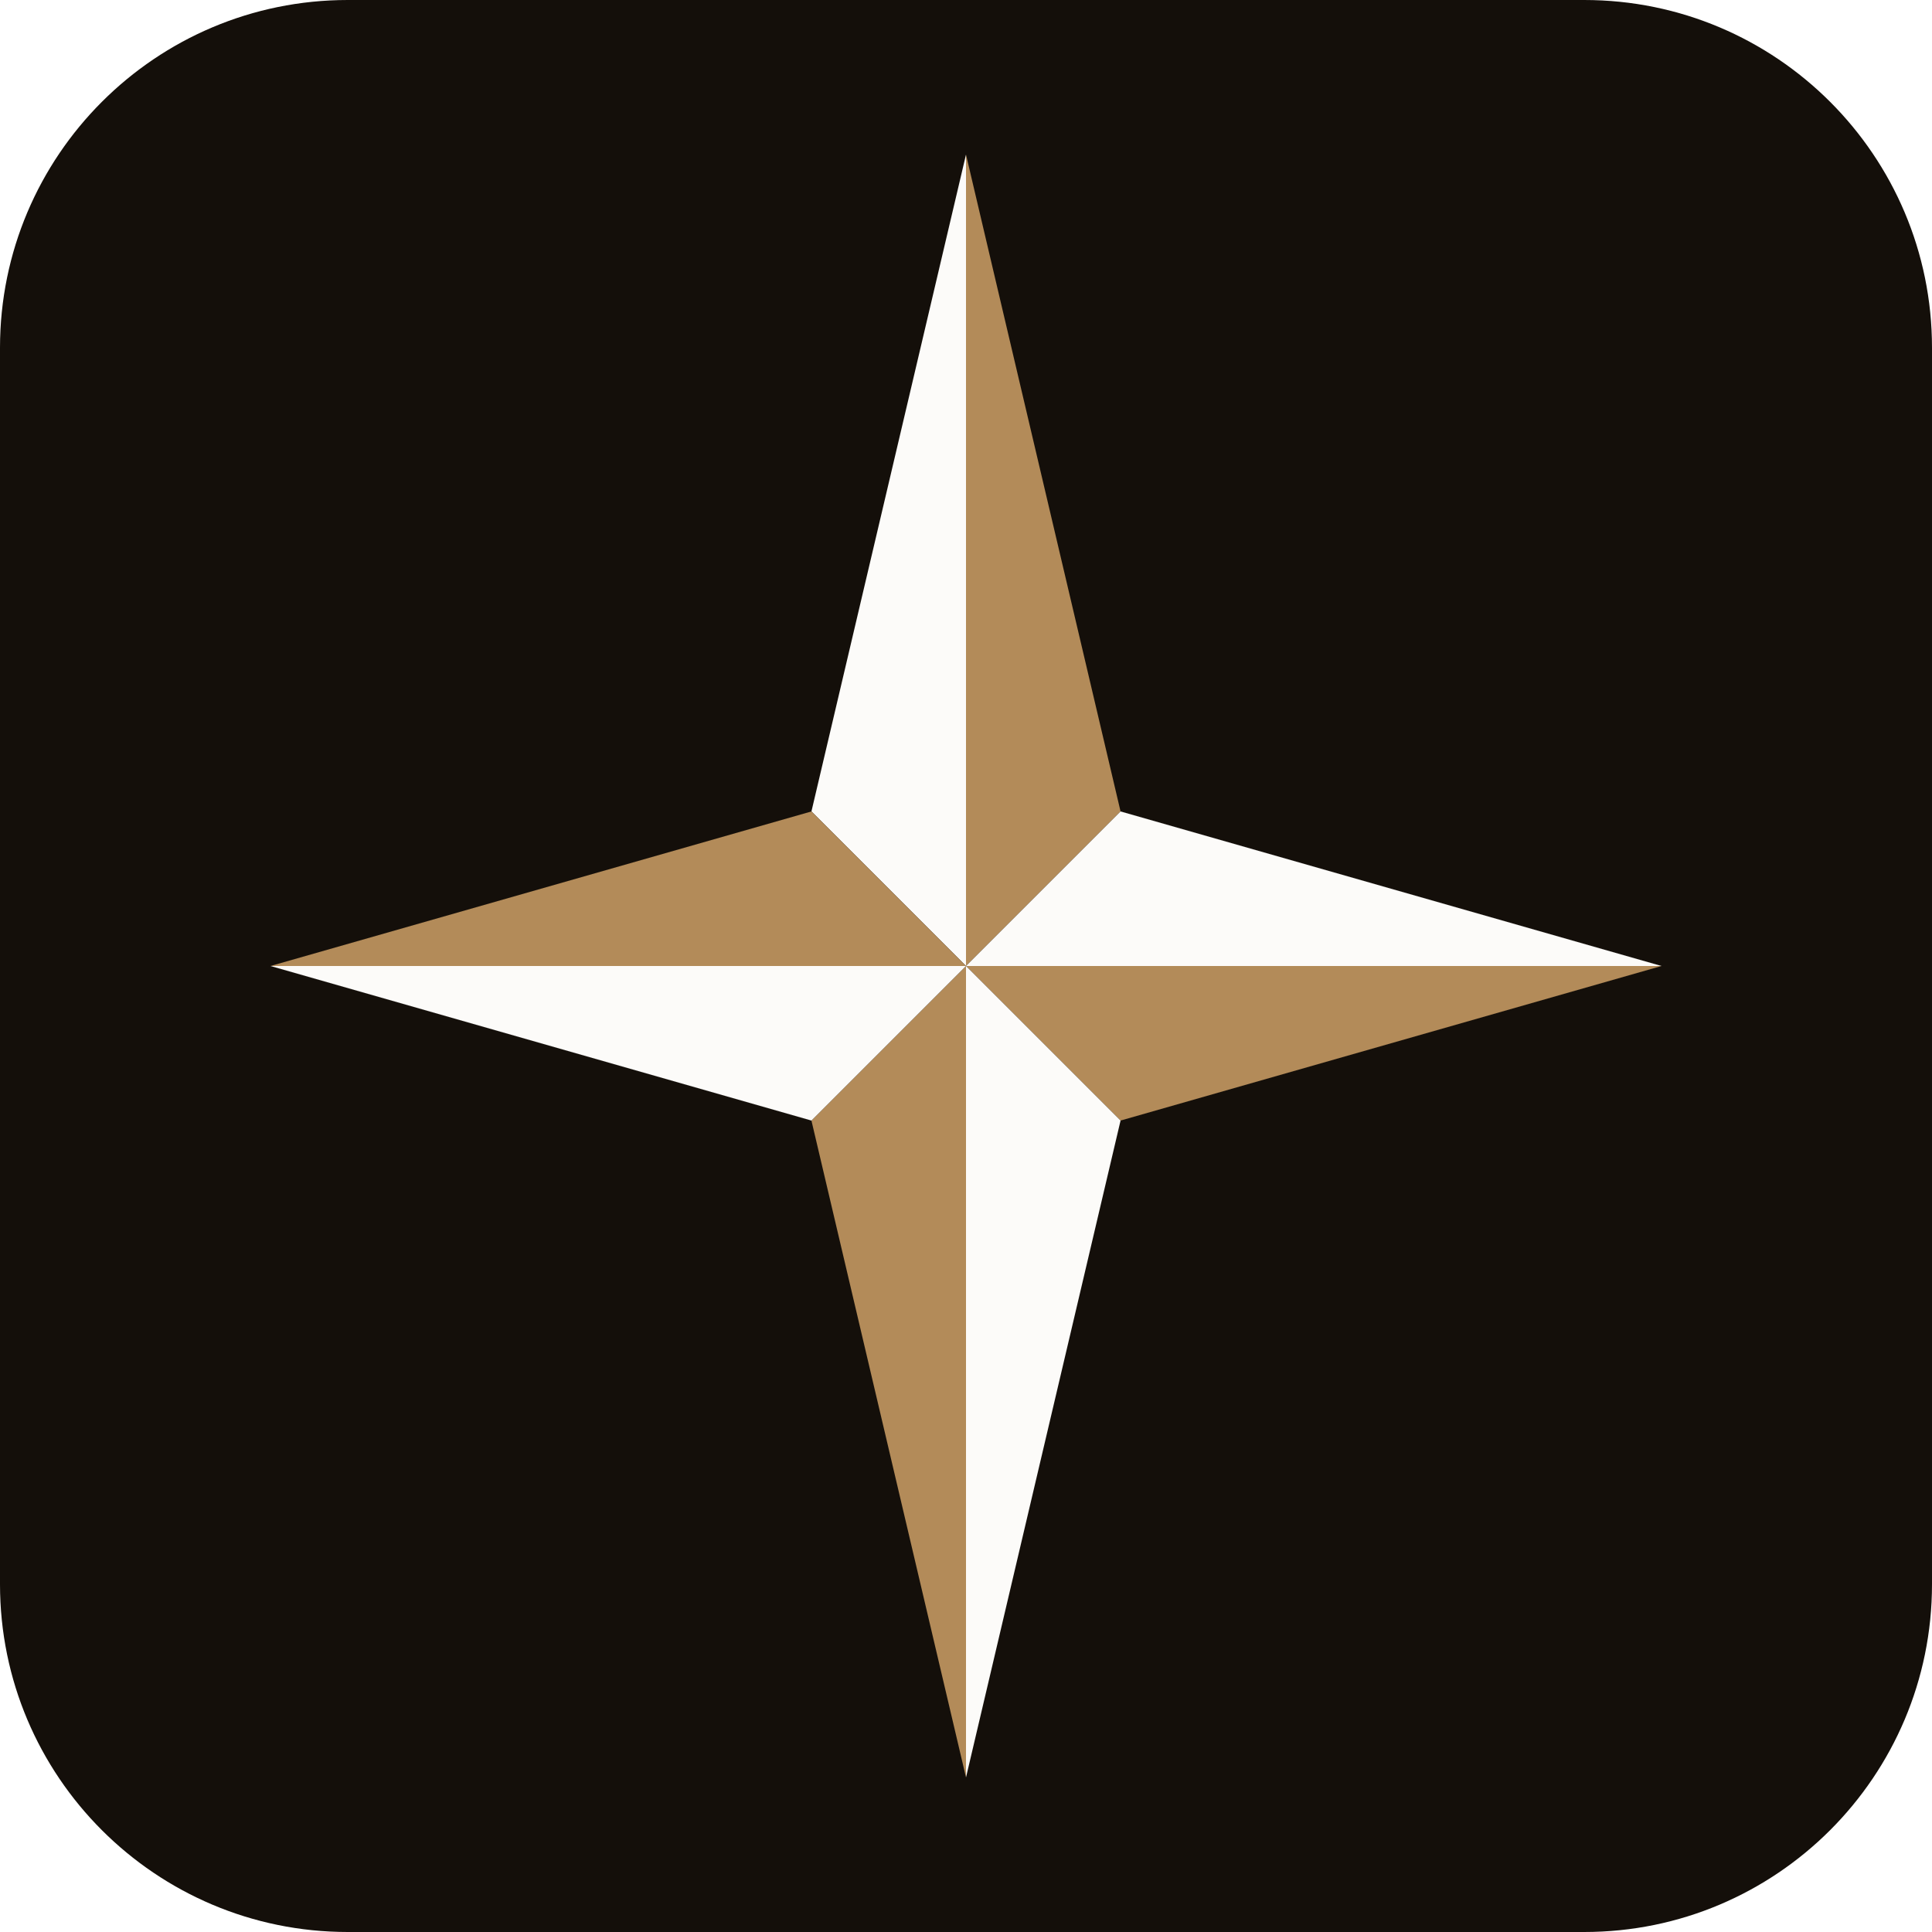
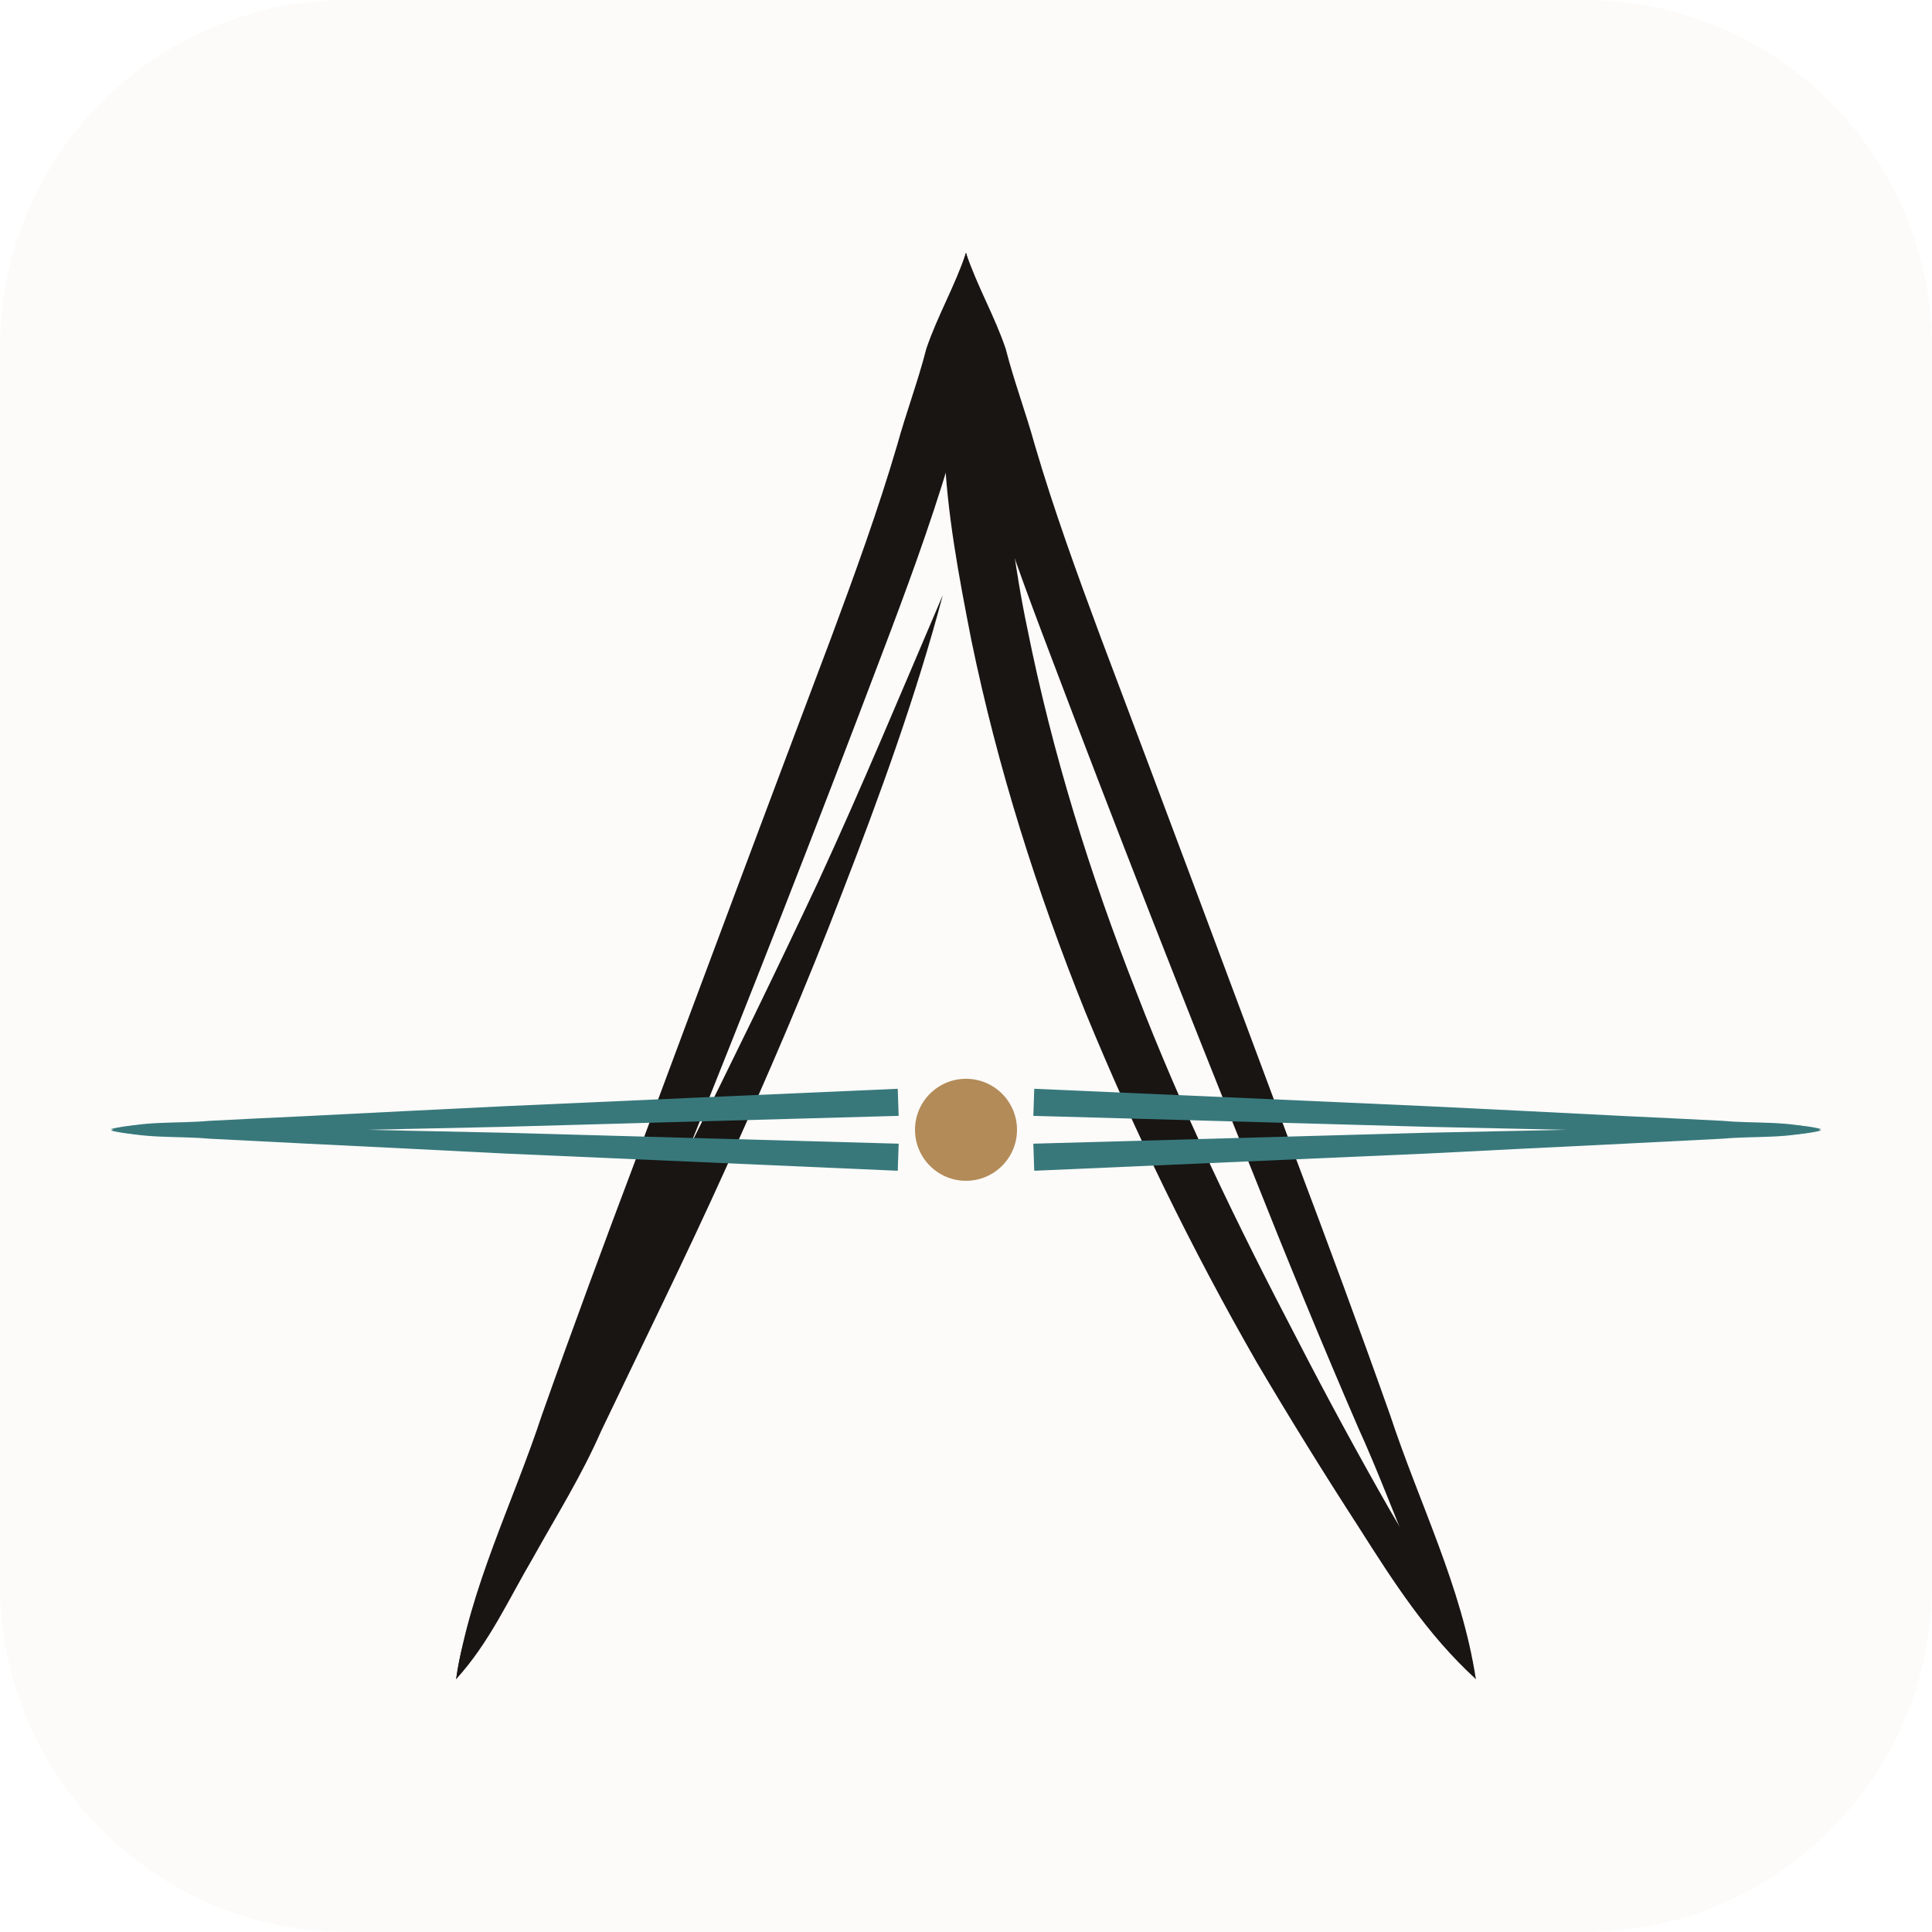
- <svg xmlns="http://www.w3.org/2000/svg" viewBox="0 0 100.00 100.00" role="img" aria-label="Atilla Barbarossa">
-   <rect width="100" height="100" rx="18" fill="#140f0a" />
-   <polygon points="50,8 42,42 50,50" fill="#fcfbf9" />
-   <polygon points="50,8 58,42 50,50" fill="#b38b59" />
-   <polygon points="86,50 58,42 50,50" fill="#fcfbf9" />
-   <polygon points="86,50 58,58 50,50" fill="#b38b59" />
-   <polygon points="50,92 58,58 50,50" fill="#fcfbf9" />
-   <polygon points="50,92 42,58 50,50" fill="#b38b59" />
-   <polygon points="14,50 42,58 50,50" fill="#fcfbf9" />
-   <polygon points="14,50 42,42 50,50" fill="#b38b59" />
+ <svg xmlns="http://www.w3.org/2000/svg" viewBox="0 0 100 100" role="img" aria-label="Atilla Barbarossa">
+   <rect width="100" height="100" rx="18" fill="#fcfbf9" />
+   <g transform="translate(2 2) scale(0.96)">
+     <path d="M50 11.55C49.41 13.32 48.45 14.97 47.86 16.72C47.41 18.48 46.77 20.17 46.29 21.91C45.26 25.42 44.01 28.85 42.74 32.27C39.23 41.57 35.75 50.88 32.28 60.2C30.52 64.86 28.79 69.53 27.13 74.22C25.56 78.98 23.27 83.47 22.51 88.45C25.37 84.3 26.77 79.46 28.85 74.9C30.83 70.32 32.72 65.72 34.56 61.08C38.28 51.85 41.91 42.59 45.43 33.28C46.75 29.81 48.04 26.32 49.11 22.75C49.68 20.97 49.98 19.1 50.31 17.25C50.52 15.4 50.18 13.4 50 11.55Z" fill="#181512" />
+     <path d="M50 11.55C49.82 13.4 49.48 15.4 49.69 17.25C50.02 19.1 50.32 20.97 50.89 22.75C51.96 26.32 53.25 29.81 54.57 33.28C58.09 42.59 61.72 51.85 65.44 61.08C67.28 65.72 69.17 70.32 71.15 74.9C73.23 79.46 74.63 84.3 77.49 88.45C76.73 83.47 74.44 78.98 72.87 74.22C71.21 69.53 69.48 64.86 67.72 60.2C64.25 50.88 60.77 41.57 57.26 32.27C55.99 28.85 54.74 25.42 53.71 21.91C53.23 20.17 52.59 18.48 52.14 16.72C51.55 14.97 50.59 13.32 50 11.55Z" fill="#181512" />
+     <path d="M50 11.55C48.8 15.12 48.53 18.32 48.83 22.06C48.96 25.55 49.62 29.02 50.29 32.44C51.7 39.29 53.82 45.98 56.43 52.47C59.09 58.95 62.18 65.28 65.67 71.36C67.44 74.36 69.28 77.33 71.17 80.25C73.07 83.24 74.86 86.04 77.49 88.45C76.35 85.11 74.58 82.29 72.81 79.26C71.1 76.26 69.45 73.22 67.87 70.15C64.67 64.03 61.65 57.82 59.17 51.37C56.68 45.04 54.65 38.51 53.31 31.82C52.61 28.51 52.25 25.15 51.76 21.79C51.44 18.25 50.93 14.99 50 11.55Z" fill="#181512" />
+     <path d="M48.75 30C46.54 35.17 44.38 40.37 42.02 45.48C39.74 50.33 37.39 55.16 34.99 59.96C32.66 64.62 30.36 69.3 28.02 73.96C26.78 76.25 25.91 78.67 24.93 81.07C23.99 83.53 22.84 85.81 22.51 88.45C24.3 86.49 25.33 84.16 26.66 81.9C27.92 79.64 29.28 77.47 30.32 75.09C32.57 70.38 34.89 65.69 37.04 60.93C39.27 56.02 41.4 51.07 43.33 46.03C45.37 40.77 47.3 35.46 48.75 30Z" fill="#181512" />
+     <path d="M3.89 58.87C5.62 59.3 7.44 58.98 9.21 59.02C10.98 58.98 12.75 58.94 14.52 58.9C18.06 58.82 21.6 58.75 25.14 58.67C32.21 58.47 39.29 58.28 46.37 58.08L46.32 56.62C39.25 56.93 32.17 57.24 25.1 57.56C21.56 57.73 18.02 57.91 14.49 58.09C12.72 58.17 10.95 58.26 9.18 58.35C7.43 58.51 5.58 58.32 3.89 58.87Z" fill="#38787b" />
+     <path d="M3.89 58.79C5.58 59.34 7.43 59.15 9.18 59.31C10.95 59.4 12.72 59.49 14.49 59.58C18.02 59.75 21.56 59.93 25.1 60.11C32.17 60.42 39.25 60.73 46.32 61.04L46.37 59.58C39.29 59.38 32.21 59.19 25.14 58.99C21.6 58.92 18.06 58.84 14.52 58.76C12.75 58.72 10.98 58.68 9.21 58.64C7.44 58.68 5.62 58.36 3.89 58.79Z" fill="#38787b" />
+     <path d="M96.11 58.87C94.42 58.32 92.57 58.51 90.82 58.35C89.05 58.26 87.28 58.17 85.51 58.09C81.98 57.91 78.44 57.73 74.9 57.56C67.83 57.24 60.75 56.93 53.68 56.62L53.63 58.08C60.71 58.28 67.79 58.47 74.86 58.67C78.4 58.75 81.94 58.82 85.48 58.9C87.25 58.94 89.02 58.98 90.79 59.02C92.56 58.98 94.38 59.3 96.11 58.87Z" fill="#38787b" />
+     <path d="M96.11 58.79C94.38 58.36 92.56 58.68 90.79 58.64C89.02 58.68 87.25 58.72 85.48 58.76C81.94 58.84 78.4 58.92 74.86 58.99C67.79 59.19 60.71 59.38 53.63 59.58L53.68 61.04C60.75 60.73 67.83 60.42 74.9 60.11C78.44 59.93 81.98 59.75 85.51 59.58C87.28 59.49 89.05 59.4 90.82 59.31C92.57 59.15 94.42 59.34 96.11 58.79Z" fill="#38787b" />
+     <circle cx="50" cy="58.831" r="2.75" fill="#b38b59" />
+   </g>
</svg>
